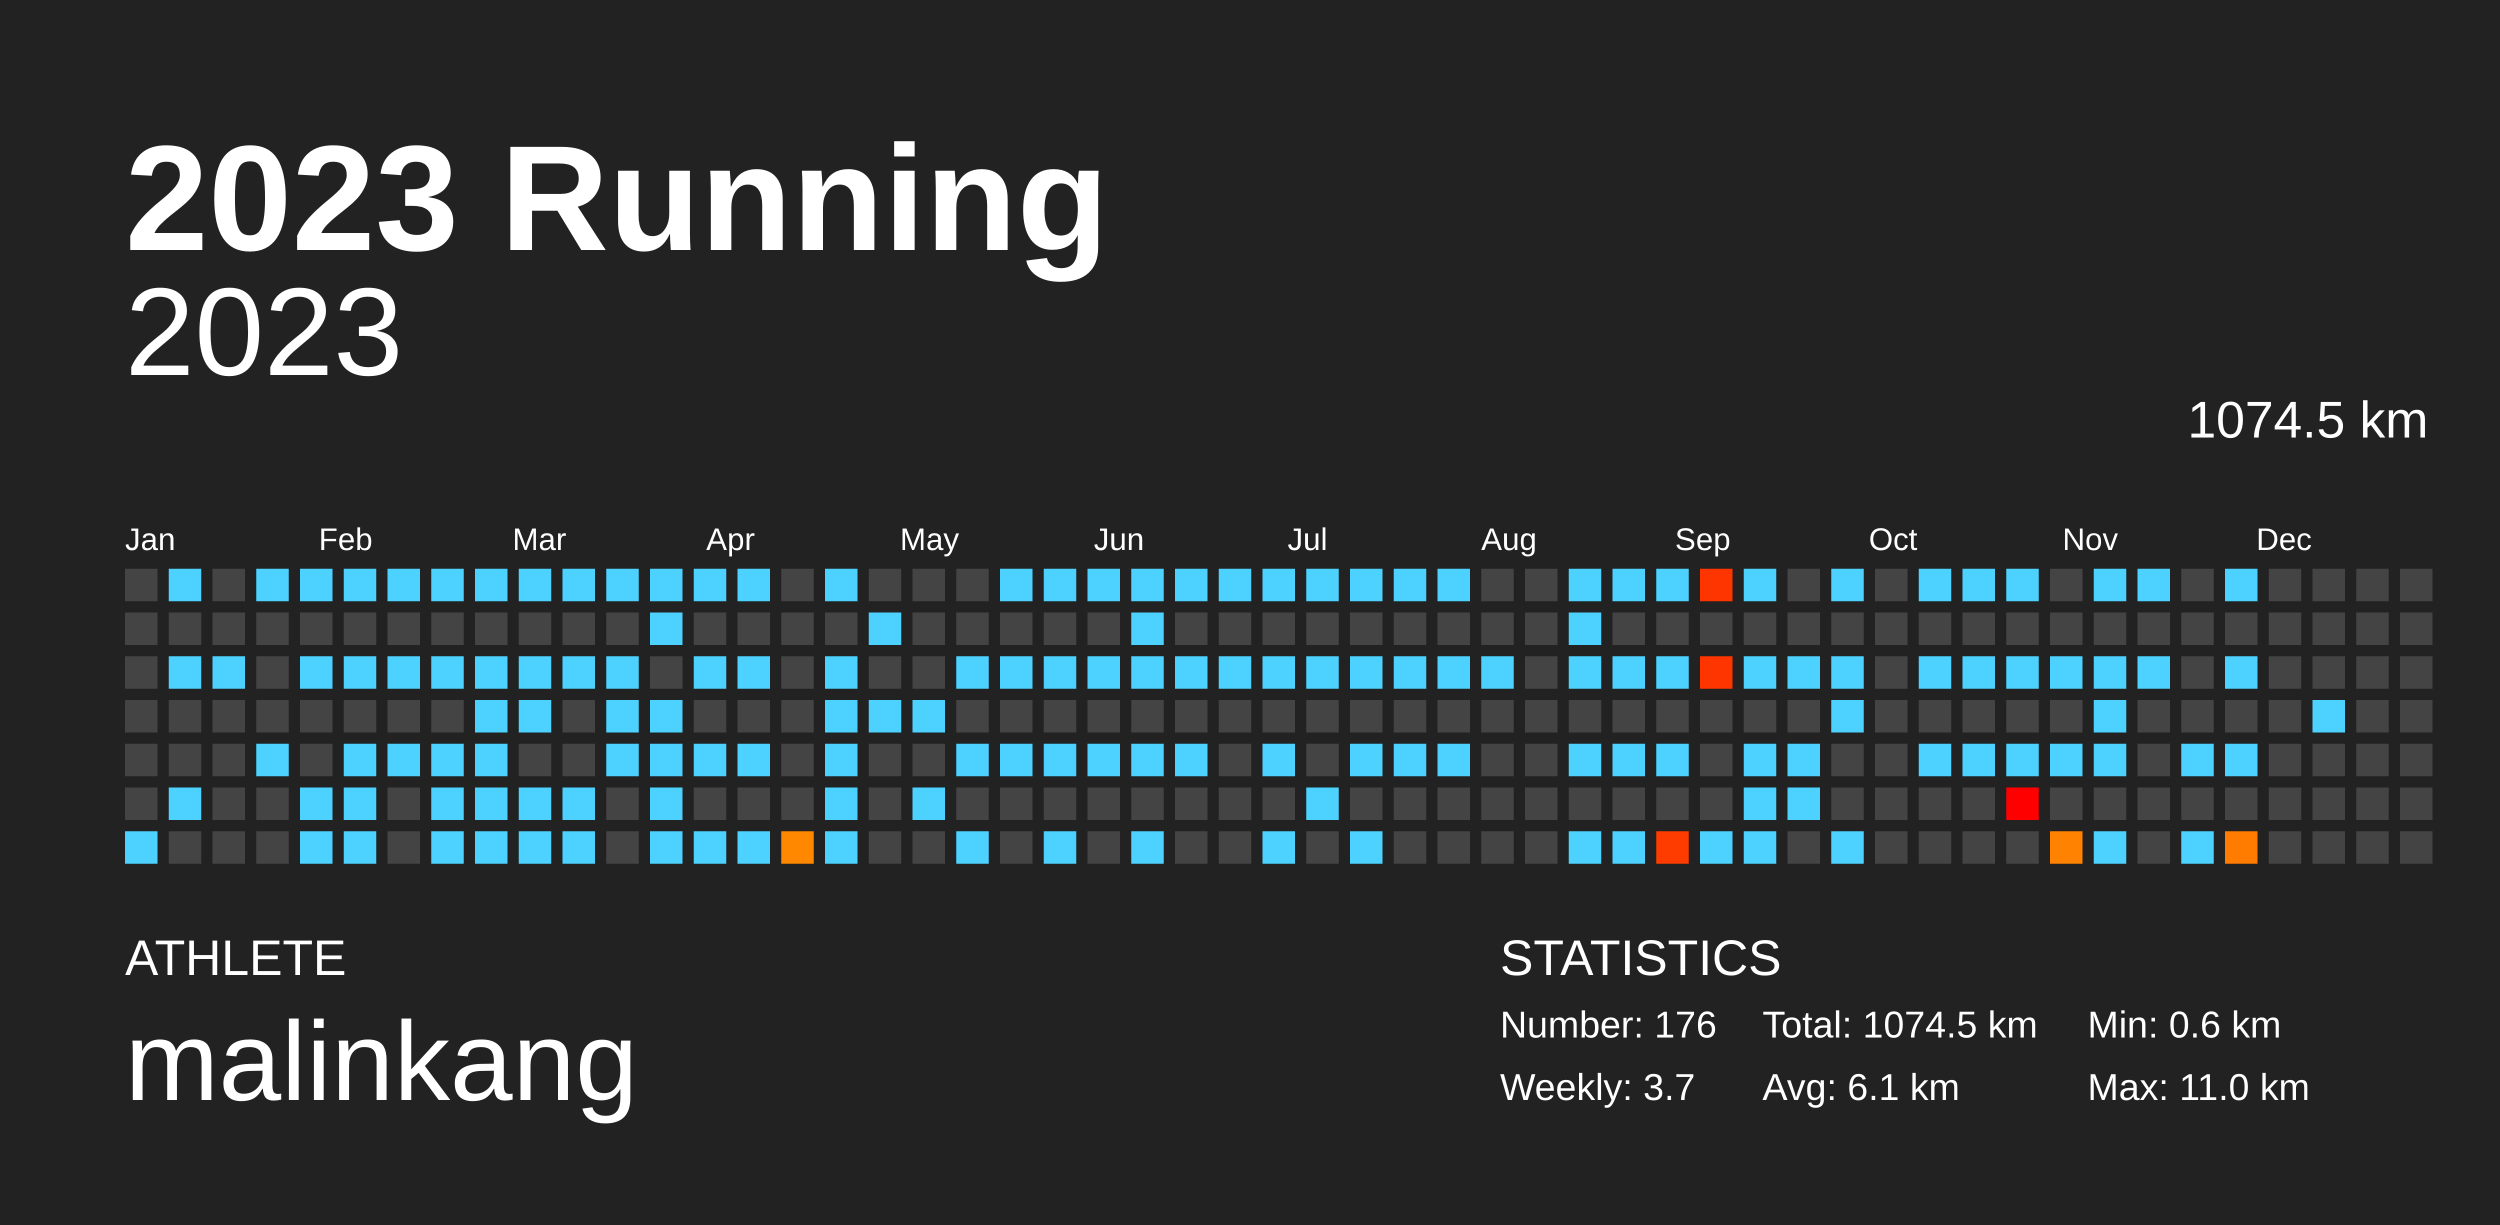
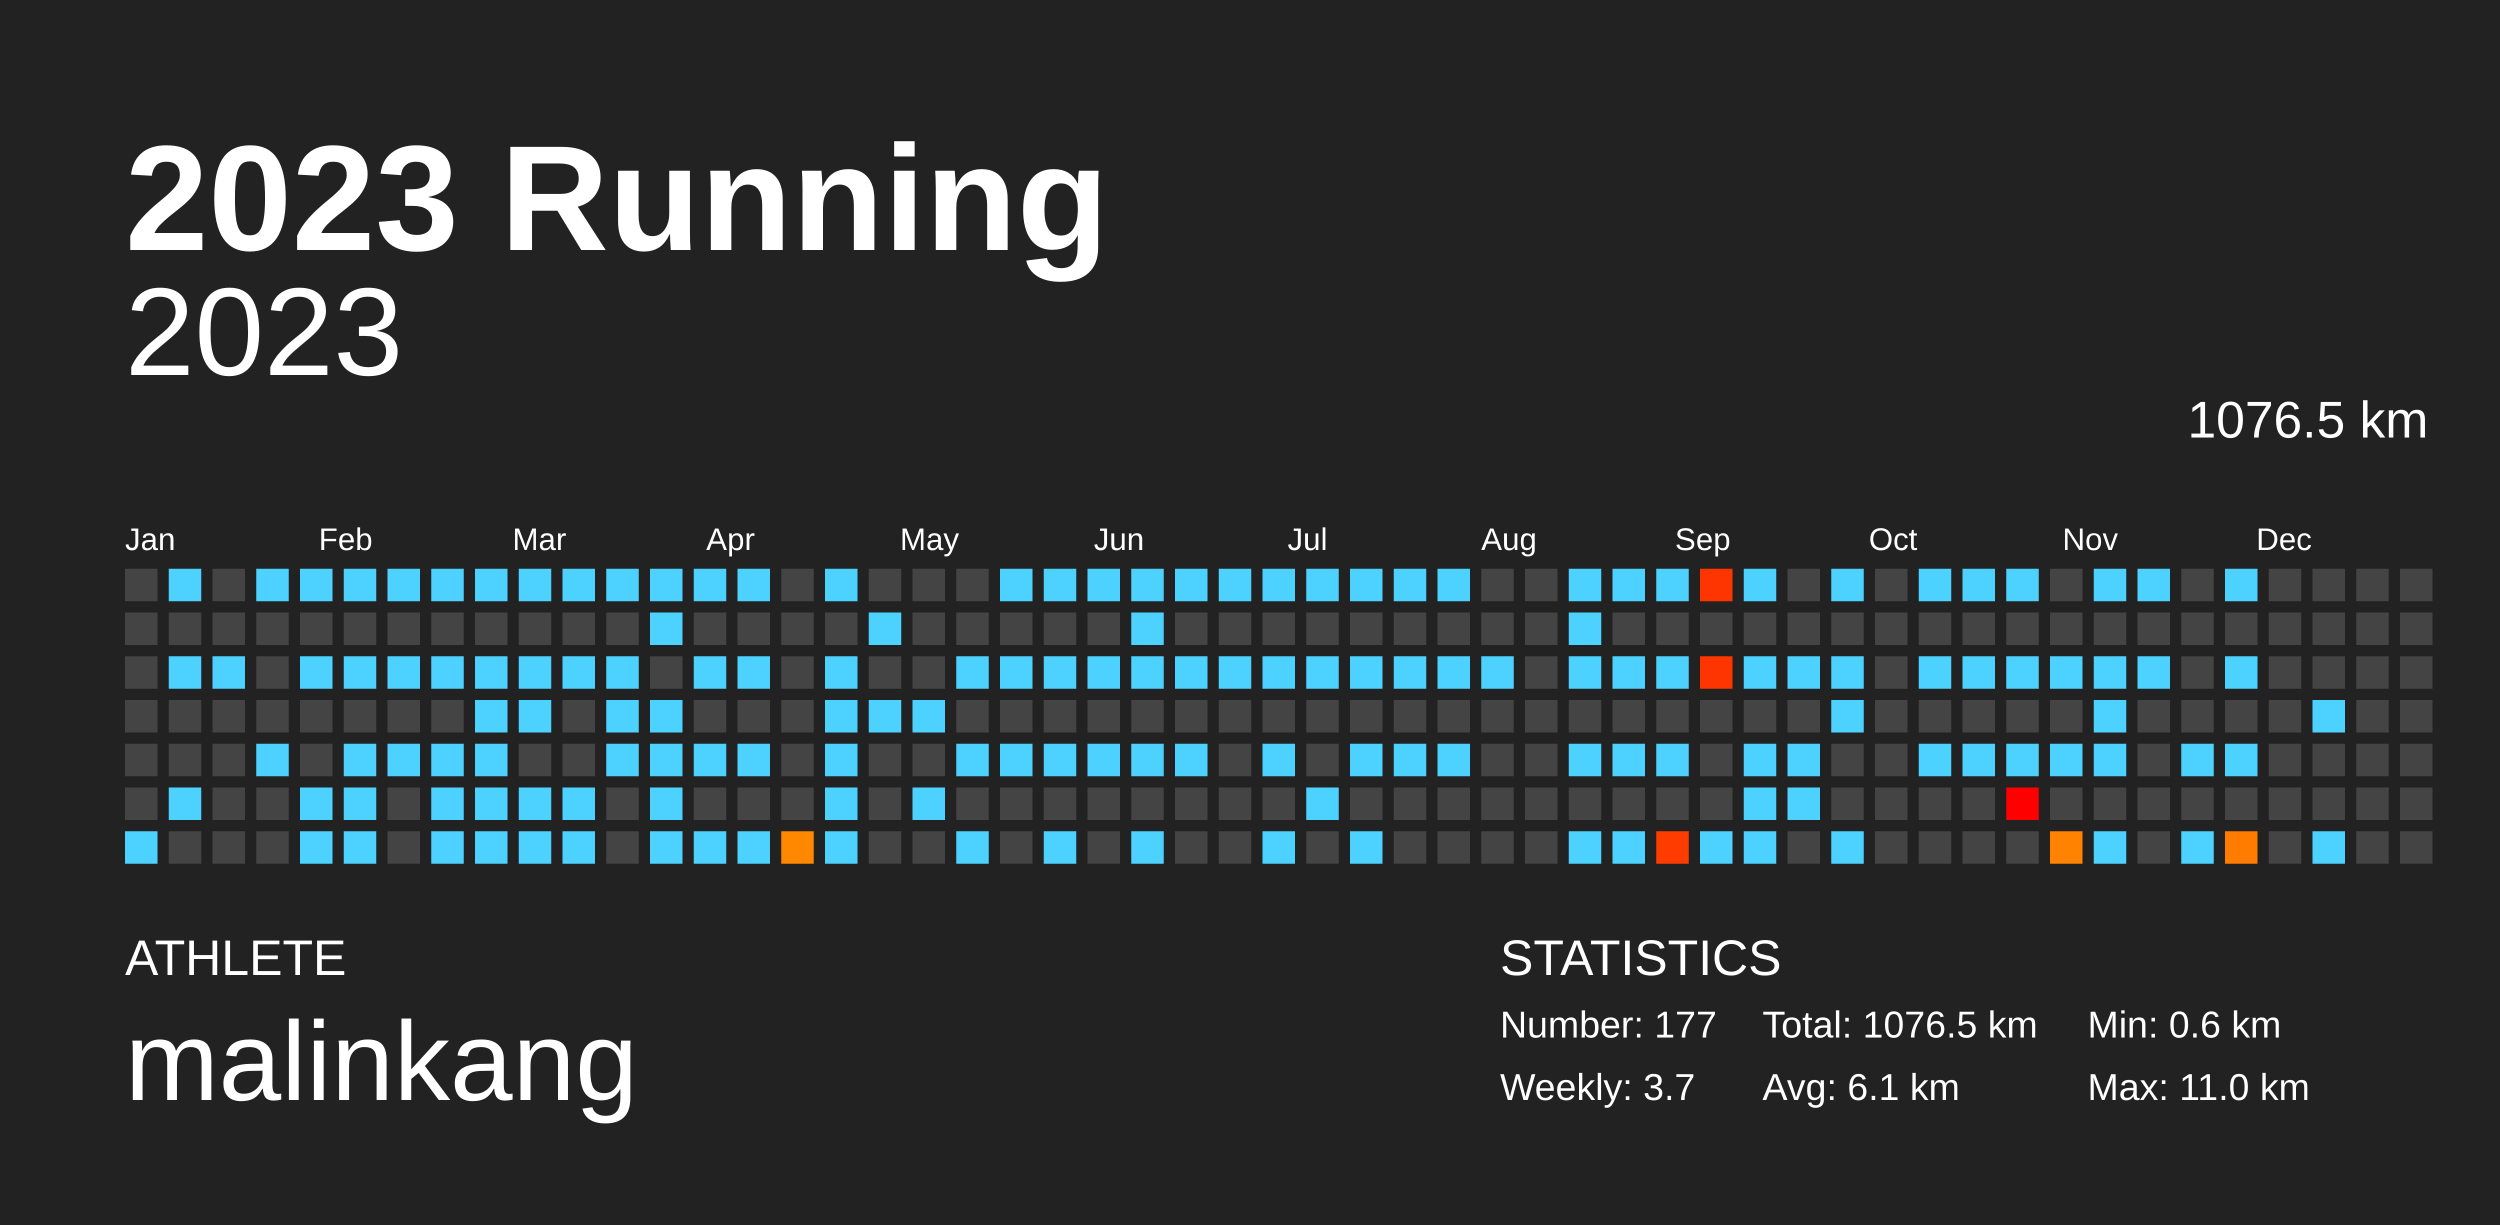
<svg xmlns="http://www.w3.org/2000/svg" baseProfile="full" height="98mm" version="1.1" viewBox="0,0,200,98" width="200mm">
  <defs />
  <rect fill="#222222" height="98" width="200" x="0" y="0" />
  <text fill="#FFFFFF" style="font-size:12px; font-family:Arial; font-weight:bold;" x="10" y="20">2023 Running</text>
  <text fill="#FFFFFF" style="font-size:4px; font-family:Arial" x="10" y="78">ATHLETE</text>
  <text fill="#FFFFFF" style="font-size:9px; font-family:Arial" x="10" y="88">malinkang</text>
  <text fill="#FFFFFF" style="font-size:4px; font-family:Arial" x="120" y="78">STATISTICS</text>
-   <text fill="#FFFFFF" style="font-size:3px; font-family:Arial" x="120" y="83">Number: 176</text>
+   <text fill="#FFFFFF" style="font-size:3px; font-family:Arial" x="120" y="83">Number: 177</text>
  <text fill="#FFFFFF" style="font-size:3px; font-family:Arial" x="120" y="88">Weekly: 3.7</text>
-   <text fill="#FFFFFF" style="font-size:3px; font-family:Arial" x="141" y="83">Total: 1074.5 km</text>
+   <text fill="#FFFFFF" style="font-size:3px; font-family:Arial" x="141" y="83">Total: 1076.5 km</text>
  <text fill="#FFFFFF" style="font-size:3px; font-family:Arial" x="141" y="88">Avg: 6.1 km</text>
  <text fill="#FFFFFF" style="font-size:3px; font-family:Arial" x="167" y="83">Min: 0.6 km</text>
  <text fill="#FFFFFF" style="font-size:3px; font-family:Arial" x="167" y="88">Max: 11.0 km</text>
  <text alignment-baseline="hanging" fill="#FFFFFF" style="font-size:10.0px; font-family:Arial;" x="10" y="30">2023</text>
-   <text alignment-baseline="hanging" fill="#FFFFFF" style="font-size:4.125px; font-family:Arial;" x="175" y="35">1074.5 km</text>
+   <text alignment-baseline="hanging" fill="#FFFFFF" style="font-size:4.125px; font-family:Arial;" x="175" y="35">1076.5 km</text>
  <text fill="#FFFFFF" style="font-size:2.5px; font-family:Arial" x="10.0" y="44">Jan</text>
  <text fill="#FFFFFF" style="font-size:2.5px; font-family:Arial" x="25.5" y="44">Feb</text>
  <text fill="#FFFFFF" style="font-size:2.5px; font-family:Arial" x="41.0" y="44">Mar</text>
  <text fill="#FFFFFF" style="font-size:2.5px; font-family:Arial" x="56.5" y="44">Apr</text>
  <text fill="#FFFFFF" style="font-size:2.5px; font-family:Arial" x="72.0" y="44">May</text>
  <text fill="#FFFFFF" style="font-size:2.5px; font-family:Arial" x="87.5" y="44">Jun</text>
  <text fill="#FFFFFF" style="font-size:2.5px; font-family:Arial" x="103.0" y="44">Jul</text>
  <text fill="#FFFFFF" style="font-size:2.5px; font-family:Arial" x="118.5" y="44">Aug</text>
  <text fill="#FFFFFF" style="font-size:2.5px; font-family:Arial" x="134.0" y="44">Sep</text>
  <text fill="#FFFFFF" style="font-size:2.5px; font-family:Arial" x="149.5" y="44">Oct</text>
  <text fill="#FFFFFF" style="font-size:2.5px; font-family:Arial" x="165.0" y="44">Nov</text>
  <text fill="#FFFFFF" style="font-size:2.5px; font-family:Arial" x="180.5" y="44">Dec</text>
  <rect fill="#444444" height="2.6" width="2.6" x="10.0" y="45.5" />
  <rect fill="#444444" height="2.6" width="2.6" x="10.0" y="49.0" />
  <rect fill="#444444" height="2.6" width="2.6" x="10.0" y="52.5" />
  <rect fill="#444444" height="2.6" width="2.6" x="10.0" y="56.0" />
  <rect fill="#444444" height="2.6" width="2.6" x="10.0" y="59.5" />
  <rect fill="#444444" height="2.6" width="2.6" x="10.0" y="63.0" />
  <rect fill="#4dd2ff" height="2.6" width="2.6" x="10.0" y="66.5" />
  <rect fill="#4dd2ff" height="2.6" width="2.6" x="13.5" y="45.5" />
  <rect fill="#444444" height="2.6" width="2.6" x="13.5" y="49.0" />
  <rect fill="#4dd2ff" height="2.6" width="2.6" x="13.5" y="52.5" />
  <rect fill="#444444" height="2.6" width="2.6" x="13.5" y="56.0" />
  <rect fill="#444444" height="2.6" width="2.6" x="13.5" y="59.5" />
  <rect fill="#4dd2ff" height="2.6" width="2.6" x="13.5" y="63.0" />
  <rect fill="#444444" height="2.6" width="2.6" x="13.5" y="66.5" />
  <rect fill="#444444" height="2.6" width="2.6" x="17.0" y="45.5" />
  <rect fill="#444444" height="2.6" width="2.6" x="17.0" y="49.0" />
  <rect fill="#4dd2ff" height="2.6" width="2.6" x="17.0" y="52.5" />
  <rect fill="#444444" height="2.6" width="2.6" x="17.0" y="56.0" />
  <rect fill="#444444" height="2.6" width="2.6" x="17.0" y="59.5" />
  <rect fill="#444444" height="2.6" width="2.6" x="17.0" y="63.0" />
  <rect fill="#444444" height="2.6" width="2.6" x="17.0" y="66.5" />
  <rect fill="#4dd2ff" height="2.6" width="2.6" x="20.5" y="45.5" />
  <rect fill="#444444" height="2.6" width="2.6" x="20.5" y="49.0" />
  <rect fill="#444444" height="2.6" width="2.6" x="20.5" y="52.5" />
  <rect fill="#444444" height="2.6" width="2.6" x="20.5" y="56.0" />
  <rect fill="#4dd2ff" height="2.6" width="2.6" x="20.5" y="59.5" />
  <rect fill="#444444" height="2.6" width="2.6" x="20.5" y="63.0" />
  <rect fill="#444444" height="2.6" width="2.6" x="20.5" y="66.5" />
  <rect fill="#4dd2ff" height="2.6" width="2.6" x="24.0" y="45.5" />
  <rect fill="#444444" height="2.6" width="2.6" x="24.0" y="49.0" />
  <rect fill="#4dd2ff" height="2.6" width="2.6" x="24.0" y="52.5" />
  <rect fill="#444444" height="2.6" width="2.6" x="24.0" y="56.0" />
  <rect fill="#444444" height="2.6" width="2.6" x="24.0" y="59.5" />
  <rect fill="#4dd2ff" height="2.6" width="2.6" x="24.0" y="63.0" />
  <rect fill="#4dd2ff" height="2.6" width="2.6" x="24.0" y="66.5" />
  <rect fill="#4dd2ff" height="2.6" width="2.6" x="27.5" y="45.5" />
  <rect fill="#444444" height="2.6" width="2.6" x="27.5" y="49.0" />
  <rect fill="#4dd2ff" height="2.6" width="2.6" x="27.5" y="52.5" />
  <rect fill="#444444" height="2.6" width="2.6" x="27.5" y="56.0" />
  <rect fill="#4dd2ff" height="2.6" width="2.6" x="27.5" y="59.5" />
  <rect fill="#4dd2ff" height="2.6" width="2.6" x="27.5" y="63.0" />
  <rect fill="#4dd2ff" height="2.6" width="2.6" x="27.5" y="66.5" />
  <rect fill="#4dd2ff" height="2.6" width="2.6" x="31.0" y="45.5" />
  <rect fill="#444444" height="2.6" width="2.6" x="31.0" y="49.0" />
  <rect fill="#4dd2ff" height="2.6" width="2.6" x="31.0" y="52.5" />
  <rect fill="#444444" height="2.6" width="2.6" x="31.0" y="56.0" />
  <rect fill="#4dd2ff" height="2.6" width="2.6" x="31.0" y="59.5" />
  <rect fill="#444444" height="2.6" width="2.6" x="31.0" y="63.0" />
  <rect fill="#444444" height="2.6" width="2.6" x="31.0" y="66.5" />
  <rect fill="#4dd2ff" height="2.6" width="2.6" x="34.5" y="45.5" />
  <rect fill="#444444" height="2.6" width="2.6" x="34.5" y="49.0" />
  <rect fill="#4dd2ff" height="2.6" width="2.6" x="34.5" y="52.5" />
  <rect fill="#444444" height="2.6" width="2.6" x="34.5" y="56.0" />
  <rect fill="#4dd2ff" height="2.6" width="2.6" x="34.5" y="59.5" />
  <rect fill="#4dd2ff" height="2.6" width="2.6" x="34.5" y="63.0" />
  <rect fill="#4dd2ff" height="2.6" width="2.6" x="34.5" y="66.5" />
  <rect fill="#4dd2ff" height="2.6" width="2.6" x="38.0" y="45.5" />
  <rect fill="#444444" height="2.6" width="2.6" x="38.0" y="49.0" />
  <rect fill="#4dd2ff" height="2.6" width="2.6" x="38.0" y="52.5" />
  <rect fill="#4dd2ff" height="2.6" width="2.6" x="38.0" y="56.0" />
  <rect fill="#4dd2ff" height="2.6" width="2.6" x="38.0" y="59.5" />
  <rect fill="#4dd2ff" height="2.6" width="2.6" x="38.0" y="63.0" />
  <rect fill="#4dd2ff" height="2.6" width="2.6" x="38.0" y="66.5" />
  <rect fill="#4dd2ff" height="2.6" width="2.6" x="41.5" y="45.5" />
  <rect fill="#444444" height="2.6" width="2.6" x="41.5" y="49.0" />
  <rect fill="#4dd2ff" height="2.6" width="2.6" x="41.5" y="52.5" />
  <rect fill="#4dd2ff" height="2.6" width="2.6" x="41.5" y="56.0" />
  <rect fill="#444444" height="2.6" width="2.6" x="41.5" y="59.5" />
  <rect fill="#4dd2ff" height="2.6" width="2.6" x="41.5" y="63.0" />
  <rect fill="#4dd2ff" height="2.6" width="2.6" x="41.5" y="66.5" />
  <rect fill="#4dd2ff" height="2.6" width="2.6" x="45.0" y="45.5" />
  <rect fill="#444444" height="2.6" width="2.6" x="45.0" y="49.0" />
  <rect fill="#4dd2ff" height="2.6" width="2.6" x="45.0" y="52.5" />
  <rect fill="#444444" height="2.6" width="2.6" x="45.0" y="56.0" />
  <rect fill="#444444" height="2.6" width="2.6" x="45.0" y="59.5" />
  <rect fill="#4dd2ff" height="2.6" width="2.6" x="45.0" y="63.0" />
  <rect fill="#4dd2ff" height="2.6" width="2.6" x="45.0" y="66.5" />
  <rect fill="#4dd2ff" height="2.6" width="2.6" x="48.5" y="45.5" />
  <rect fill="#444444" height="2.6" width="2.6" x="48.5" y="49.0" />
  <rect fill="#4dd2ff" height="2.6" width="2.6" x="48.5" y="52.5" />
  <rect fill="#4dd2ff" height="2.6" width="2.6" x="48.5" y="56.0" />
  <rect fill="#4dd2ff" height="2.6" width="2.6" x="48.5" y="59.5" />
  <rect fill="#444444" height="2.6" width="2.6" x="48.5" y="63.0" />
  <rect fill="#444444" height="2.6" width="2.6" x="48.5" y="66.5" />
  <rect fill="#4dd2ff" height="2.6" width="2.6" x="52.0" y="45.5" />
  <rect fill="#4dd2ff" height="2.6" width="2.6" x="52.0" y="49.0" />
  <rect fill="#444444" height="2.6" width="2.6" x="52.0" y="52.5" />
  <rect fill="#4dd2ff" height="2.6" width="2.6" x="52.0" y="56.0" />
  <rect fill="#4dd2ff" height="2.6" width="2.6" x="52.0" y="59.5" />
  <rect fill="#4dd2ff" height="2.6" width="2.6" x="52.0" y="63.0" />
  <rect fill="#4dd2ff" height="2.6" width="2.6" x="52.0" y="66.5" />
  <rect fill="#4dd2ff" height="2.6" width="2.6" x="55.5" y="45.5" />
  <rect fill="#444444" height="2.6" width="2.6" x="55.5" y="49.0" />
  <rect fill="#4dd2ff" height="2.6" width="2.6" x="55.5" y="52.5" />
  <rect fill="#444444" height="2.6" width="2.6" x="55.5" y="56.0" />
  <rect fill="#4dd2ff" height="2.6" width="2.6" x="55.5" y="59.5" />
  <rect fill="#444444" height="2.6" width="2.6" x="55.5" y="63.0" />
  <rect fill="#4dd2ff" height="2.6" width="2.6" x="55.5" y="66.5" />
  <rect fill="#4dd2ff" height="2.6" width="2.6" x="59.0" y="45.5" />
  <rect fill="#444444" height="2.6" width="2.6" x="59.0" y="49.0" />
  <rect fill="#4dd2ff" height="2.6" width="2.6" x="59.0" y="52.5" />
  <rect fill="#444444" height="2.6" width="2.6" x="59.0" y="56.0" />
  <rect fill="#4dd2ff" height="2.6" width="2.6" x="59.0" y="59.5" />
  <rect fill="#444444" height="2.6" width="2.6" x="59.0" y="63.0" />
  <rect fill="#4dd2ff" height="2.6" width="2.6" x="59.0" y="66.5" />
  <rect fill="#444444" height="2.6" width="2.6" x="62.5" y="45.5" />
  <rect fill="#444444" height="2.6" width="2.6" x="62.5" y="49.0" />
  <rect fill="#444444" height="2.6" width="2.6" x="62.5" y="52.5" />
  <rect fill="#444444" height="2.6" width="2.6" x="62.5" y="56.0" />
  <rect fill="#444444" height="2.6" width="2.6" x="62.5" y="59.5" />
  <rect fill="#444444" height="2.6" width="2.6" x="62.5" y="63.0" />
  <rect fill="#ff8800" height="2.6" width="2.6" x="62.5" y="66.5" />
  <rect fill="#4dd2ff" height="2.6" width="2.6" x="66.0" y="45.5" />
  <rect fill="#444444" height="2.6" width="2.6" x="66.0" y="49.0" />
  <rect fill="#4dd2ff" height="2.6" width="2.6" x="66.0" y="52.5" />
  <rect fill="#4dd2ff" height="2.6" width="2.6" x="66.0" y="56.0" />
  <rect fill="#4dd2ff" height="2.6" width="2.6" x="66.0" y="59.5" />
  <rect fill="#4dd2ff" height="2.6" width="2.6" x="66.0" y="63.0" />
  <rect fill="#4dd2ff" height="2.6" width="2.6" x="66.0" y="66.5" />
  <rect fill="#444444" height="2.6" width="2.6" x="69.5" y="45.5" />
  <rect fill="#4dd2ff" height="2.6" width="2.6" x="69.5" y="49.0" />
  <rect fill="#444444" height="2.6" width="2.6" x="69.5" y="52.5" />
  <rect fill="#4dd2ff" height="2.6" width="2.6" x="69.5" y="56.0" />
  <rect fill="#444444" height="2.6" width="2.6" x="69.5" y="59.5" />
  <rect fill="#444444" height="2.6" width="2.6" x="69.5" y="63.0" />
  <rect fill="#444444" height="2.6" width="2.6" x="69.5" y="66.5" />
  <rect fill="#444444" height="2.6" width="2.6" x="73.0" y="45.5" />
  <rect fill="#444444" height="2.6" width="2.6" x="73.0" y="49.0" />
  <rect fill="#444444" height="2.6" width="2.6" x="73.0" y="52.5" />
  <rect fill="#4dd2ff" height="2.6" width="2.6" x="73.0" y="56.0" />
  <rect fill="#444444" height="2.6" width="2.6" x="73.0" y="59.5" />
  <rect fill="#4dd2ff" height="2.6" width="2.6" x="73.0" y="63.0" />
  <rect fill="#444444" height="2.6" width="2.6" x="73.0" y="66.5" />
  <rect fill="#444444" height="2.6" width="2.6" x="76.5" y="45.5" />
  <rect fill="#444444" height="2.6" width="2.6" x="76.5" y="49.0" />
  <rect fill="#4dd2ff" height="2.6" width="2.6" x="76.5" y="52.5" />
  <rect fill="#444444" height="2.6" width="2.6" x="76.5" y="56.0" />
  <rect fill="#4dd2ff" height="2.6" width="2.6" x="76.5" y="59.5" />
  <rect fill="#444444" height="2.6" width="2.6" x="76.5" y="63.0" />
  <rect fill="#4dd2ff" height="2.6" width="2.6" x="76.5" y="66.5" />
  <rect fill="#4dd2ff" height="2.6" width="2.6" x="80.0" y="45.5" />
  <rect fill="#444444" height="2.6" width="2.6" x="80.0" y="49.0" />
  <rect fill="#4dd2ff" height="2.6" width="2.6" x="80.0" y="52.5" />
  <rect fill="#444444" height="2.6" width="2.6" x="80.0" y="56.0" />
  <rect fill="#4dd2ff" height="2.6" width="2.6" x="80.0" y="59.5" />
  <rect fill="#444444" height="2.6" width="2.6" x="80.0" y="63.0" />
  <rect fill="#444444" height="2.6" width="2.6" x="80.0" y="66.5" />
  <rect fill="#4dd2ff" height="2.6" width="2.6" x="83.5" y="45.5" />
  <rect fill="#444444" height="2.6" width="2.6" x="83.5" y="49.0" />
  <rect fill="#4dd2ff" height="2.6" width="2.6" x="83.5" y="52.5" />
  <rect fill="#444444" height="2.6" width="2.6" x="83.5" y="56.0" />
  <rect fill="#4dd2ff" height="2.6" width="2.6" x="83.5" y="59.5" />
  <rect fill="#444444" height="2.6" width="2.6" x="83.5" y="63.0" />
  <rect fill="#4dd2ff" height="2.6" width="2.6" x="83.5" y="66.5" />
  <rect fill="#4dd2ff" height="2.6" width="2.6" x="87.0" y="45.5" />
  <rect fill="#444444" height="2.6" width="2.6" x="87.0" y="49.0" />
  <rect fill="#4dd2ff" height="2.6" width="2.6" x="87.0" y="52.5" />
  <rect fill="#444444" height="2.6" width="2.6" x="87.0" y="56.0" />
  <rect fill="#4dd2ff" height="2.6" width="2.6" x="87.0" y="59.5" />
  <rect fill="#444444" height="2.6" width="2.6" x="87.0" y="63.0" />
  <rect fill="#444444" height="2.6" width="2.6" x="87.0" y="66.5" />
  <rect fill="#4dd2ff" height="2.6" width="2.6" x="90.5" y="45.5" />
  <rect fill="#4dd2ff" height="2.6" width="2.6" x="90.5" y="49.0" />
  <rect fill="#4dd2ff" height="2.6" width="2.6" x="90.5" y="52.5" />
  <rect fill="#444444" height="2.6" width="2.6" x="90.5" y="56.0" />
  <rect fill="#4dd2ff" height="2.6" width="2.6" x="90.5" y="59.5" />
  <rect fill="#444444" height="2.6" width="2.6" x="90.5" y="63.0" />
  <rect fill="#4dd2ff" height="2.6" width="2.6" x="90.5" y="66.5" />
  <rect fill="#4dd2ff" height="2.6" width="2.6" x="94.0" y="45.5" />
  <rect fill="#444444" height="2.6" width="2.6" x="94.0" y="49.0" />
  <rect fill="#4dd2ff" height="2.6" width="2.6" x="94.0" y="52.5" />
  <rect fill="#444444" height="2.6" width="2.6" x="94.0" y="56.0" />
  <rect fill="#4dd2ff" height="2.6" width="2.6" x="94.0" y="59.5" />
  <rect fill="#444444" height="2.6" width="2.6" x="94.0" y="63.0" />
  <rect fill="#444444" height="2.6" width="2.6" x="94.0" y="66.5" />
  <rect fill="#4dd2ff" height="2.6" width="2.6" x="97.5" y="45.5" />
  <rect fill="#444444" height="2.6" width="2.6" x="97.5" y="49.0" />
  <rect fill="#4dd2ff" height="2.6" width="2.6" x="97.5" y="52.5" />
  <rect fill="#444444" height="2.6" width="2.6" x="97.5" y="56.0" />
  <rect fill="#444444" height="2.6" width="2.6" x="97.5" y="59.5" />
  <rect fill="#444444" height="2.6" width="2.6" x="97.5" y="63.0" />
  <rect fill="#444444" height="2.6" width="2.6" x="97.5" y="66.5" />
  <rect fill="#4dd2ff" height="2.6" width="2.6" x="101.0" y="45.5" />
  <rect fill="#444444" height="2.6" width="2.6" x="101.0" y="49.0" />
  <rect fill="#4dd2ff" height="2.6" width="2.6" x="101.0" y="52.5" />
  <rect fill="#444444" height="2.6" width="2.6" x="101.0" y="56.0" />
  <rect fill="#4dd2ff" height="2.6" width="2.6" x="101.0" y="59.5" />
  <rect fill="#444444" height="2.6" width="2.6" x="101.0" y="63.0" />
  <rect fill="#4dd2ff" height="2.6" width="2.6" x="101.0" y="66.5" />
  <rect fill="#4dd2ff" height="2.6" width="2.6" x="104.5" y="45.5" />
  <rect fill="#444444" height="2.6" width="2.6" x="104.5" y="49.0" />
  <rect fill="#4dd2ff" height="2.6" width="2.6" x="104.5" y="52.5" />
  <rect fill="#444444" height="2.6" width="2.6" x="104.5" y="56.0" />
  <rect fill="#444444" height="2.6" width="2.6" x="104.5" y="59.5" />
  <rect fill="#4dd2ff" height="2.6" width="2.6" x="104.5" y="63.0" />
  <rect fill="#444444" height="2.6" width="2.6" x="104.5" y="66.5" />
  <rect fill="#4dd2ff" height="2.6" width="2.6" x="108.0" y="45.5" />
  <rect fill="#444444" height="2.6" width="2.6" x="108.0" y="49.0" />
  <rect fill="#4dd2ff" height="2.6" width="2.6" x="108.0" y="52.5" />
  <rect fill="#444444" height="2.6" width="2.6" x="108.0" y="56.0" />
  <rect fill="#4dd2ff" height="2.6" width="2.6" x="108.0" y="59.5" />
  <rect fill="#444444" height="2.6" width="2.6" x="108.0" y="63.0" />
  <rect fill="#4dd2ff" height="2.6" width="2.6" x="108.0" y="66.5" />
  <rect fill="#4dd2ff" height="2.6" width="2.6" x="111.5" y="45.5" />
  <rect fill="#444444" height="2.6" width="2.6" x="111.5" y="49.0" />
  <rect fill="#4dd2ff" height="2.6" width="2.6" x="111.5" y="52.5" />
  <rect fill="#444444" height="2.6" width="2.6" x="111.5" y="56.0" />
  <rect fill="#4dd2ff" height="2.6" width="2.6" x="111.5" y="59.5" />
  <rect fill="#444444" height="2.6" width="2.6" x="111.5" y="63.0" />
  <rect fill="#444444" height="2.6" width="2.6" x="111.5" y="66.5" />
  <rect fill="#4dd2ff" height="2.6" width="2.6" x="115.0" y="45.5" />
  <rect fill="#444444" height="2.6" width="2.6" x="115.0" y="49.0" />
  <rect fill="#4dd2ff" height="2.6" width="2.6" x="115.0" y="52.5" />
  <rect fill="#444444" height="2.6" width="2.6" x="115.0" y="56.0" />
  <rect fill="#4dd2ff" height="2.6" width="2.6" x="115.0" y="59.5" />
  <rect fill="#444444" height="2.6" width="2.6" x="115.0" y="63.0" />
  <rect fill="#444444" height="2.6" width="2.6" x="115.0" y="66.5" />
  <rect fill="#444444" height="2.6" width="2.6" x="118.5" y="45.5" />
  <rect fill="#444444" height="2.6" width="2.6" x="118.5" y="49.0" />
  <rect fill="#4dd2ff" height="2.6" width="2.6" x="118.5" y="52.5" />
  <rect fill="#444444" height="2.6" width="2.6" x="118.5" y="56.0" />
  <rect fill="#444444" height="2.6" width="2.6" x="118.5" y="59.5" />
  <rect fill="#444444" height="2.6" width="2.6" x="118.5" y="63.0" />
  <rect fill="#444444" height="2.6" width="2.6" x="118.5" y="66.5" />
  <rect fill="#444444" height="2.6" width="2.6" x="122.0" y="45.5" />
  <rect fill="#444444" height="2.6" width="2.6" x="122.0" y="49.0" />
  <rect fill="#444444" height="2.6" width="2.6" x="122.0" y="52.5" />
  <rect fill="#444444" height="2.6" width="2.6" x="122.0" y="56.0" />
  <rect fill="#444444" height="2.6" width="2.6" x="122.0" y="59.5" />
  <rect fill="#444444" height="2.6" width="2.6" x="122.0" y="63.0" />
  <rect fill="#444444" height="2.6" width="2.6" x="122.0" y="66.5" />
  <rect fill="#4dd2ff" height="2.6" width="2.6" x="125.5" y="45.5" />
  <rect fill="#4dd2ff" height="2.6" width="2.6" x="125.5" y="49.0" />
  <rect fill="#4dd2ff" height="2.6" width="2.6" x="125.5" y="52.5" />
  <rect fill="#444444" height="2.6" width="2.6" x="125.5" y="56.0" />
  <rect fill="#4dd2ff" height="2.6" width="2.6" x="125.5" y="59.5" />
  <rect fill="#444444" height="2.6" width="2.6" x="125.5" y="63.0" />
  <rect fill="#4dd2ff" height="2.6" width="2.6" x="125.5" y="66.5" />
  <rect fill="#4dd2ff" height="2.6" width="2.6" x="129.0" y="45.5" />
  <rect fill="#444444" height="2.6" width="2.6" x="129.0" y="49.0" />
  <rect fill="#4dd2ff" height="2.6" width="2.6" x="129.0" y="52.5" />
  <rect fill="#444444" height="2.6" width="2.6" x="129.0" y="56.0" />
  <rect fill="#4dd2ff" height="2.6" width="2.6" x="129.0" y="59.5" />
  <rect fill="#444444" height="2.6" width="2.6" x="129.0" y="63.0" />
  <rect fill="#4dd2ff" height="2.6" width="2.6" x="129.0" y="66.5" />
  <rect fill="#4dd2ff" height="2.6" width="2.6" x="132.5" y="45.5" />
  <rect fill="#444444" height="2.6" width="2.6" x="132.5" y="49.0" />
  <rect fill="#4dd2ff" height="2.6" width="2.6" x="132.5" y="52.5" />
  <rect fill="#444444" height="2.6" width="2.6" x="132.5" y="56.0" />
  <rect fill="#4dd2ff" height="2.6" width="2.6" x="132.5" y="59.5" />
  <rect fill="#444444" height="2.6" width="2.6" x="132.5" y="63.0" />
  <rect fill="#ff3c00" height="2.6" width="2.6" x="132.5" y="66.5" />
  <rect fill="#ff3500" height="2.6" width="2.6" x="136.0" y="45.5" />
  <rect fill="#444444" height="2.6" width="2.6" x="136.0" y="49.0" />
  <rect fill="#ff3500" height="2.6" width="2.6" x="136.0" y="52.5" />
  <rect fill="#444444" height="2.6" width="2.6" x="136.0" y="56.0" />
  <rect fill="#444444" height="2.6" width="2.6" x="136.0" y="59.5" />
  <rect fill="#444444" height="2.6" width="2.6" x="136.0" y="63.0" />
  <rect fill="#4dd2ff" height="2.6" width="2.6" x="136.0" y="66.5" />
  <rect fill="#4dd2ff" height="2.6" width="2.6" x="139.5" y="45.5" />
  <rect fill="#444444" height="2.6" width="2.6" x="139.5" y="49.0" />
  <rect fill="#4dd2ff" height="2.6" width="2.6" x="139.5" y="52.5" />
  <rect fill="#444444" height="2.6" width="2.6" x="139.5" y="56.0" />
  <rect fill="#4dd2ff" height="2.6" width="2.6" x="139.5" y="59.5" />
  <rect fill="#4dd2ff" height="2.6" width="2.6" x="139.5" y="63.0" />
  <rect fill="#4dd2ff" height="2.6" width="2.6" x="139.5" y="66.5" />
  <rect fill="#444444" height="2.6" width="2.6" x="143.0" y="45.5" />
  <rect fill="#444444" height="2.6" width="2.6" x="143.0" y="49.0" />
  <rect fill="#4dd2ff" height="2.6" width="2.6" x="143.0" y="52.5" />
  <rect fill="#444444" height="2.6" width="2.6" x="143.0" y="56.0" />
  <rect fill="#4dd2ff" height="2.6" width="2.6" x="143.0" y="59.5" />
  <rect fill="#4dd2ff" height="2.6" width="2.6" x="143.0" y="63.0" />
  <rect fill="#444444" height="2.6" width="2.6" x="143.0" y="66.5" />
  <rect fill="#4dd2ff" height="2.6" width="2.6" x="146.5" y="45.5" />
  <rect fill="#444444" height="2.6" width="2.6" x="146.5" y="49.0" />
  <rect fill="#4dd2ff" height="2.6" width="2.6" x="146.5" y="52.5" />
  <rect fill="#4dd2ff" height="2.6" width="2.6" x="146.5" y="56.0" />
  <rect fill="#444444" height="2.6" width="2.6" x="146.5" y="59.5" />
  <rect fill="#444444" height="2.6" width="2.6" x="146.5" y="63.0" />
  <rect fill="#4dd2ff" height="2.6" width="2.6" x="146.5" y="66.5" />
  <rect fill="#444444" height="2.6" width="2.6" x="150.0" y="45.5" />
  <rect fill="#444444" height="2.6" width="2.6" x="150.0" y="49.0" />
  <rect fill="#444444" height="2.6" width="2.6" x="150.0" y="52.5" />
  <rect fill="#444444" height="2.6" width="2.6" x="150.0" y="56.0" />
  <rect fill="#444444" height="2.6" width="2.6" x="150.0" y="59.5" />
  <rect fill="#444444" height="2.6" width="2.6" x="150.0" y="63.0" />
  <rect fill="#444444" height="2.6" width="2.6" x="150.0" y="66.5" />
  <rect fill="#4dd2ff" height="2.6" width="2.6" x="153.5" y="45.5" />
  <rect fill="#444444" height="2.6" width="2.6" x="153.5" y="49.0" />
  <rect fill="#4dd2ff" height="2.6" width="2.6" x="153.5" y="52.5" />
  <rect fill="#444444" height="2.6" width="2.6" x="153.5" y="56.0" />
  <rect fill="#4dd2ff" height="2.6" width="2.6" x="153.5" y="59.5" />
  <rect fill="#444444" height="2.6" width="2.6" x="153.5" y="63.0" />
  <rect fill="#444444" height="2.6" width="2.6" x="153.5" y="66.5" />
  <rect fill="#4dd2ff" height="2.6" width="2.6" x="157.0" y="45.5" />
  <rect fill="#444444" height="2.6" width="2.6" x="157.0" y="49.0" />
  <rect fill="#4dd2ff" height="2.6" width="2.6" x="157.0" y="52.5" />
  <rect fill="#444444" height="2.6" width="2.6" x="157.0" y="56.0" />
  <rect fill="#4dd2ff" height="2.6" width="2.6" x="157.0" y="59.5" />
  <rect fill="#444444" height="2.6" width="2.6" x="157.0" y="63.0" />
  <rect fill="#444444" height="2.6" width="2.6" x="157.0" y="66.5" />
  <rect fill="#4dd2ff" height="2.6" width="2.6" x="160.5" y="45.5" />
  <rect fill="#444444" height="2.6" width="2.6" x="160.5" y="49.0" />
  <rect fill="#4dd2ff" height="2.6" width="2.6" x="160.5" y="52.5" />
  <rect fill="#444444" height="2.6" width="2.6" x="160.5" y="56.0" />
  <rect fill="#4dd2ff" height="2.6" width="2.6" x="160.5" y="59.5" />
  <rect fill="red" height="2.6" width="2.6" x="160.5" y="63.0" />
  <rect fill="#444444" height="2.6" width="2.6" x="160.5" y="66.5" />
  <rect fill="#444444" height="2.6" width="2.6" x="164.0" y="45.5" />
  <rect fill="#444444" height="2.6" width="2.6" x="164.0" y="49.0" />
  <rect fill="#4dd2ff" height="2.6" width="2.6" x="164.0" y="52.5" />
  <rect fill="#444444" height="2.6" width="2.6" x="164.0" y="56.0" />
  <rect fill="#4dd2ff" height="2.6" width="2.6" x="164.0" y="59.5" />
  <rect fill="#444444" height="2.6" width="2.6" x="164.0" y="63.0" />
  <rect fill="#ff8200" height="2.6" width="2.6" x="164.0" y="66.5" />
  <rect fill="#4dd2ff" height="2.6" width="2.6" x="167.5" y="45.5" />
  <rect fill="#444444" height="2.6" width="2.6" x="167.5" y="49.0" />
  <rect fill="#4dd2ff" height="2.6" width="2.6" x="167.5" y="52.5" />
  <rect fill="#4dd2ff" height="2.6" width="2.6" x="167.5" y="56.0" />
  <rect fill="#4dd2ff" height="2.6" width="2.6" x="167.5" y="59.5" />
  <rect fill="#444444" height="2.6" width="2.6" x="167.5" y="63.0" />
  <rect fill="#4dd2ff" height="2.6" width="2.6" x="167.5" y="66.5" />
  <rect fill="#4dd2ff" height="2.6" width="2.6" x="171.0" y="45.5" />
  <rect fill="#444444" height="2.6" width="2.6" x="171.0" y="49.0" />
  <rect fill="#4dd2ff" height="2.6" width="2.6" x="171.0" y="52.5" />
  <rect fill="#444444" height="2.6" width="2.6" x="171.0" y="56.0" />
  <rect fill="#444444" height="2.6" width="2.6" x="171.0" y="59.5" />
  <rect fill="#444444" height="2.6" width="2.6" x="171.0" y="63.0" />
  <rect fill="#444444" height="2.6" width="2.6" x="171.0" y="66.5" />
  <rect fill="#444444" height="2.6" width="2.6" x="174.5" y="45.5" />
  <rect fill="#444444" height="2.6" width="2.6" x="174.5" y="49.0" />
  <rect fill="#444444" height="2.6" width="2.6" x="174.5" y="52.5" />
  <rect fill="#444444" height="2.6" width="2.6" x="174.5" y="56.0" />
  <rect fill="#4dd2ff" height="2.6" width="2.6" x="174.5" y="59.5" />
  <rect fill="#444444" height="2.6" width="2.6" x="174.5" y="63.0" />
  <rect fill="#4dd2ff" height="2.6" width="2.6" x="174.5" y="66.5" />
  <rect fill="#4dd2ff" height="2.6" width="2.6" x="178.0" y="45.5" />
  <rect fill="#444444" height="2.6" width="2.6" x="178.0" y="49.0" />
  <rect fill="#4dd2ff" height="2.6" width="2.6" x="178.0" y="52.5" />
  <rect fill="#444444" height="2.6" width="2.6" x="178.0" y="56.0" />
  <rect fill="#4dd2ff" height="2.6" width="2.6" x="178.0" y="59.5" />
  <rect fill="#444444" height="2.6" width="2.6" x="178.0" y="63.0" />
  <rect fill="#ff7c00" height="2.6" width="2.6" x="178.0" y="66.5" />
  <rect fill="#444444" height="2.6" width="2.6" x="181.5" y="45.5" />
  <rect fill="#444444" height="2.6" width="2.6" x="181.5" y="49.0" />
  <rect fill="#444444" height="2.6" width="2.6" x="181.5" y="52.5" />
  <rect fill="#444444" height="2.6" width="2.6" x="181.5" y="56.0" />
  <rect fill="#444444" height="2.6" width="2.6" x="181.5" y="59.5" />
  <rect fill="#444444" height="2.6" width="2.6" x="181.5" y="63.0" />
  <rect fill="#444444" height="2.6" width="2.6" x="181.5" y="66.5" />
  <rect fill="#444444" height="2.6" width="2.6" x="185.0" y="45.5" />
  <rect fill="#444444" height="2.6" width="2.6" x="185.0" y="49.0" />
  <rect fill="#444444" height="2.6" width="2.6" x="185.0" y="52.5" />
  <rect fill="#4dd2ff" height="2.6" width="2.6" x="185.0" y="56.0" />
  <rect fill="#444444" height="2.6" width="2.6" x="185.0" y="59.5" />
  <rect fill="#444444" height="2.6" width="2.6" x="185.0" y="63.0" />
-   <rect fill="#444444" height="2.6" width="2.6" x="185.0" y="66.5" />
+   <rect fill="#4dd2ff" height="2.6" width="2.6" x="185.0" y="66.5" />
  <rect fill="#444444" height="2.6" width="2.6" x="188.5" y="45.5" />
  <rect fill="#444444" height="2.6" width="2.6" x="188.5" y="49.0" />
  <rect fill="#444444" height="2.6" width="2.6" x="188.5" y="52.5" />
  <rect fill="#444444" height="2.6" width="2.6" x="188.5" y="56.0" />
  <rect fill="#444444" height="2.6" width="2.6" x="188.5" y="59.5" />
  <rect fill="#444444" height="2.6" width="2.6" x="188.5" y="63.0" />
  <rect fill="#444444" height="2.6" width="2.6" x="188.5" y="66.5" />
  <rect fill="#444444" height="2.6" width="2.6" x="192.0" y="45.5" />
  <rect fill="#444444" height="2.6" width="2.6" x="192.0" y="49.0" />
  <rect fill="#444444" height="2.6" width="2.6" x="192.0" y="52.5" />
  <rect fill="#444444" height="2.6" width="2.6" x="192.0" y="56.0" />
  <rect fill="#444444" height="2.6" width="2.6" x="192.0" y="59.5" />
  <rect fill="#444444" height="2.6" width="2.6" x="192.0" y="63.0" />
  <rect fill="#444444" height="2.6" width="2.6" x="192.0" y="66.5" />
</svg>
